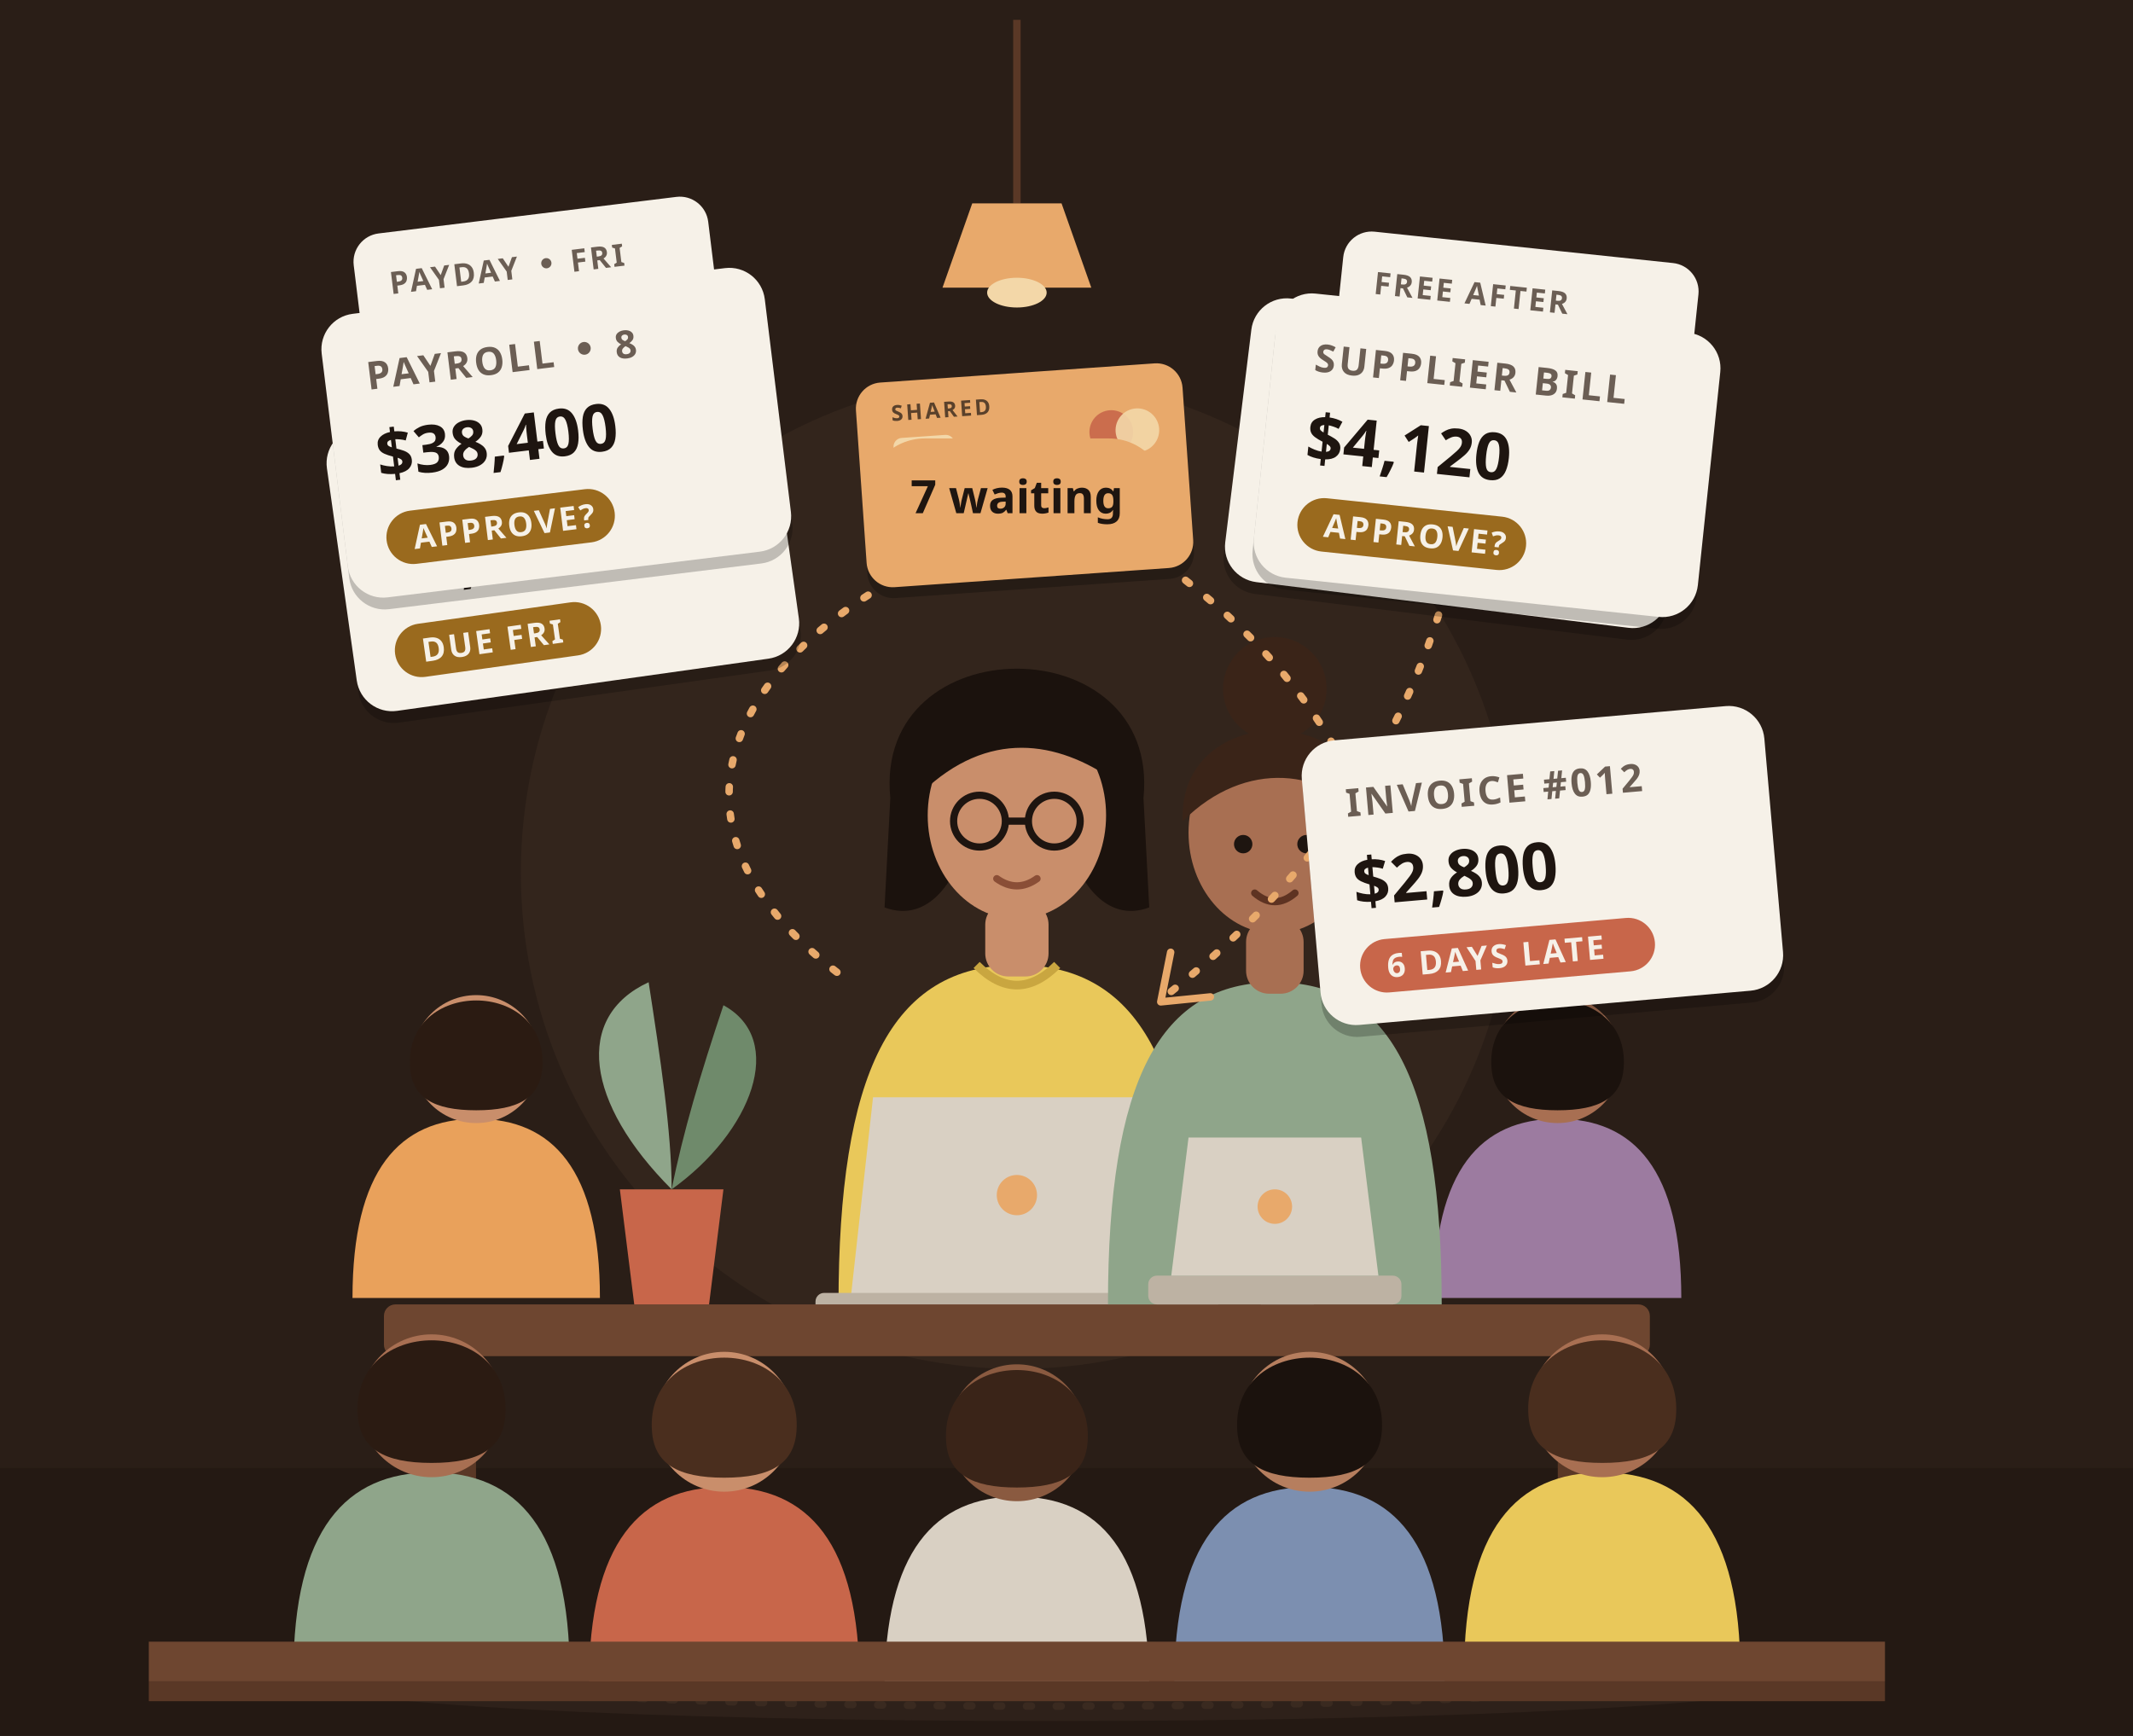
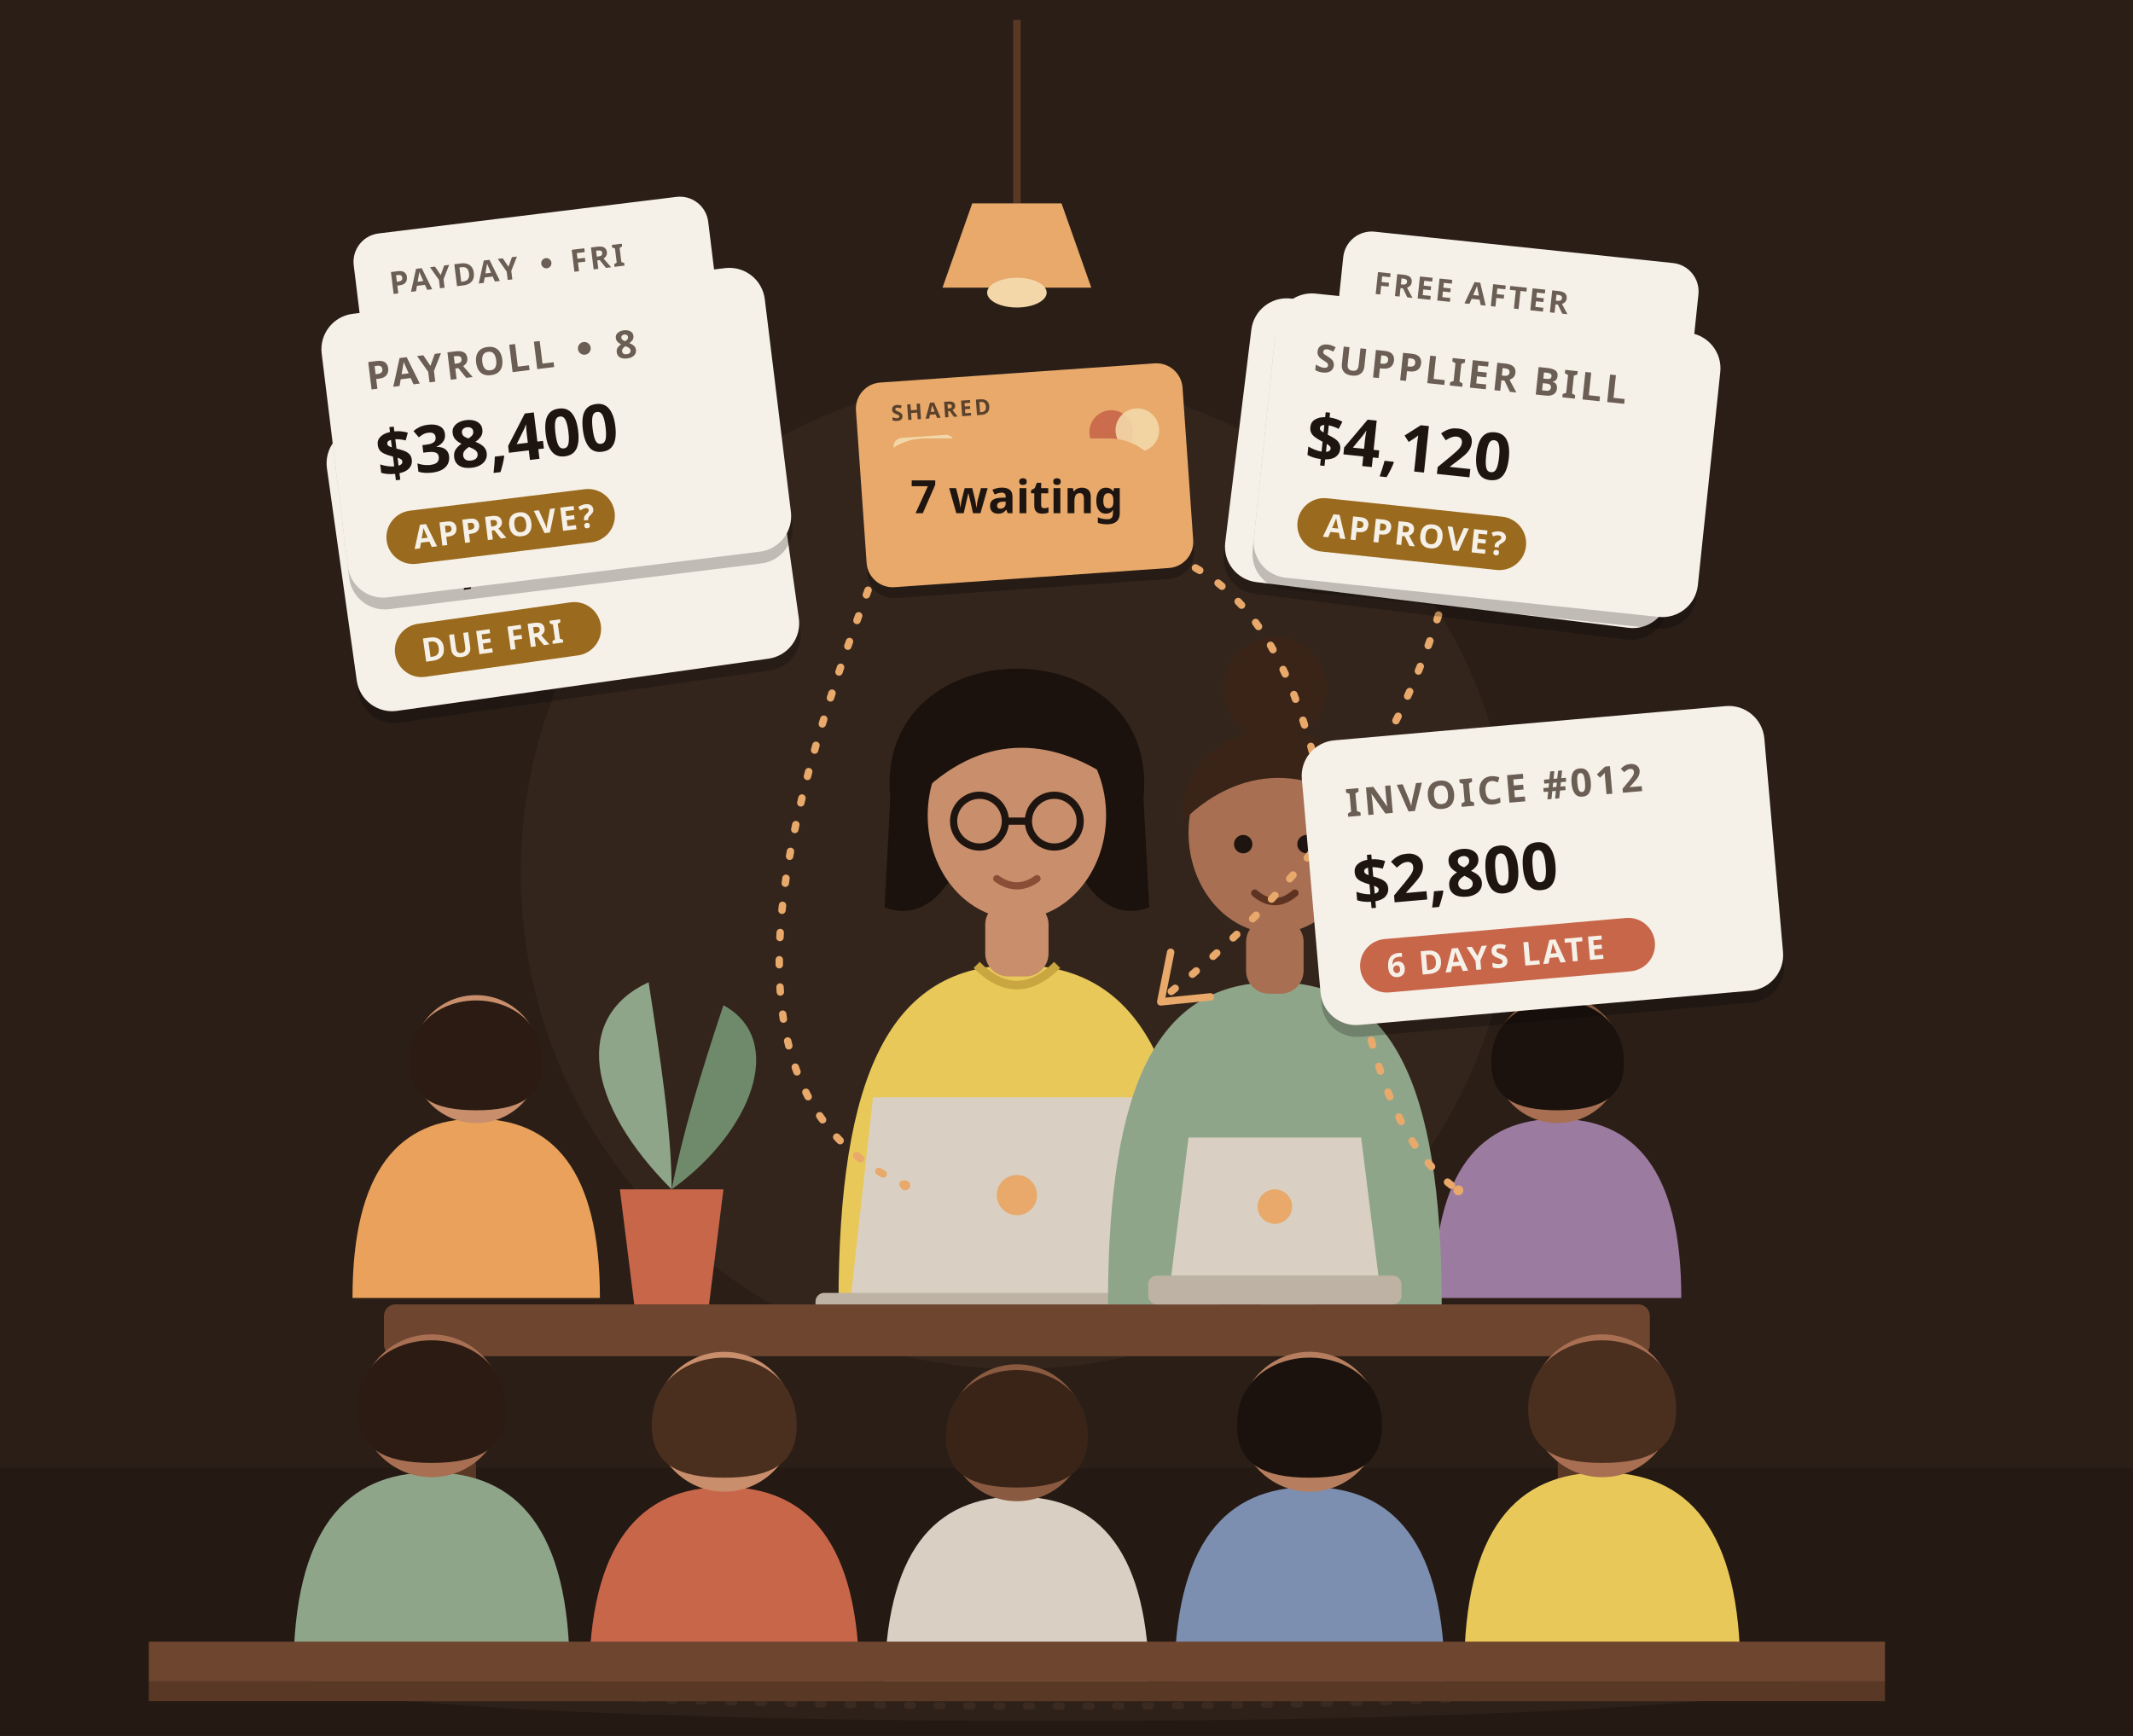
<svg xmlns="http://www.w3.org/2000/svg" viewBox="-110 -72 860 700" width="100%" height="100%" preserveAspectRatio="xMidYMax slice">
  <defs>
    <mask id="cbx-s01-arrow-mask" maskUnits="userSpaceOnUse">
      <rect x="-50" y="-50" width="700" height="740" fill="black" />
      <path data-cbx-layer="s01-arrow-draw" pathLength="1" fill="none" stroke="white" stroke-width="12" stroke-linecap="round" stroke-linejoin="round" d="M470 176 C 450 240, 410 290, 362 328" stroke-dasharray="1" stroke-dashoffset="1" />
    </mask>
  </defs>
  <g data-cbx-layer="glow">
    <rect data-cbx-ink="panel" x="-400" y="-220" width="1600" height="1400" fill="#2A1E17" />
    <rect data-cbx-ink="floor" x="-400" y="520" width="1600" height="520" fill="#241913" />
    <ellipse data-cbx-ink="rug" cx="315" cy="606" rx="300" ry="16" fill="#2E211A" />
    <ellipse data-cbx-ink="rug-ring" cx="315" cy="606" rx="230" ry="10" fill="none" stroke="#3A2A20" stroke-width="3" stroke-dasharray="2 10" stroke-linecap="round" />
    <circle data-cbx-ink="halo" cx="300" cy="280" r="200" fill="#33251C" />
  </g>
  <g data-cbx-layer="s03-sides">
    <g data-cbx-layer="s03-side-l">
      <g transform="translate(82,374) scale(0.86)">
        <path data-cbx-ink="shirt-side-l" d="M-58 90 C-58 30 -36 6 0 6 C36 6 58 30 58 90 Z" fill="#E9A15B" />
        <circle cx="0" cy="-22" r="30" fill="#C98E6B" />
        <path d="M-31 -18 C-34 -60 34 -60 31 -18 C30 -4 20 2 0 2 C-20 2 -30 -4 -31 -18 Z" fill="#2B1B12" />
      </g>
    </g>
    <g data-cbx-layer="s03-side-r">
      <g transform="translate(518,374) scale(0.86)">
        <path data-cbx-ink="shirt-side-r" d="M-58 90 C-58 30 -36 6 0 6 C36 6 58 30 58 90 Z" fill="#9C7BA0" />
        <circle cx="0" cy="-22" r="30" fill="#A86F52" />
        <path d="M-31 -18 C-34 -60 34 -60 31 -18 C30 -4 20 2 0 2 C-20 2 -30 -4 -31 -18 Z" fill="#1B120D" />
      </g>
    </g>
  </g>
  <g data-cbx-layer="floor-shift">
    <g data-cbx-layer="persist">
      <g data-cbx-scale="cast" transform="translate(0,56) translate(300,398) scale(1.16) translate(-300,-398)">
        <g data-cbx-layer="aisha">
          <path data-cbx-ink="shirt-aisha" d="M238 398 C238 318 256 280 300 280 C344 280 362 318 362 398 Z" fill="#E9C85A" />
          <path data-cbx-ink="neck" d="M286 280 Q300 294 314 280" fill="none" stroke="#C9A640" stroke-width="3" />
          <rect x="289" y="258" width="22" height="26" rx="8" fill="#C98E6B" />
          <path d="M256 222 C250 162 350 162 344 222 L346 260 C330 266 322 248 322 248 L278 248 C278 248 270 266 254 260 Z" fill="#1B120D" />
          <ellipse cx="300" cy="228" rx="31" ry="36" fill="#C98E6B" />
          <path d="M267 220 C270 184 320 176 334 216 C314 202 290 198 267 220 Z" fill="#1B120D" />
          <circle cx="287" cy="230" r="9" fill="none" stroke="#1E1510" stroke-width="2.5" />
          <circle cx="313" cy="230" r="9" fill="none" stroke="#1E1510" stroke-width="2.5" />
          <path d="M296 230 H304" stroke="#1E1510" stroke-width="2.5" />
          <path d="M293 250 Q300 255 307 250" fill="none" stroke="#8A4E36" stroke-width="2.5" stroke-linecap="round" />
          <path data-cbx-ink="laptop" d="M242 398 L250 326 H350 L358 398 Z" fill="#D9D0C3" />
          <circle data-cbx-ink="laptop-dot" cx="300" cy="360" r="7" fill="#E8A96B" />
          <rect data-cbx-ink="laptop-base" x="230" y="394" width="140" height="8" rx="3" fill="#BDB2A3" />
        </g>
        <g data-cbx-layer="desk">
          <rect data-cbx-ink="desk" x="80" y="398" width="440" height="18" rx="4" fill="#6E4630" />
          <g data-cbx-layer="desk-legs">
            <rect data-cbx-ink="desk-leg" x="100" y="416" width="12" height="104" fill="#5A3826" />
            <rect data-cbx-ink="desk-leg" x="488" y="416" width="12" height="104" fill="#5A3826" />
          </g>
        </g>
        <g data-cbx-layer="mug">
          <rect data-cbx-ink="mug" x="380" y="364" width="28" height="34" rx="5" fill="#F4EFE6" />
          <path data-cbx-ink="mug-handle" d="M408 372 q14 0 14 10 t-14 10" fill="none" stroke="#F4EFE6" stroke-width="4" />
-           <path data-cbx-layer="steam-a" data-cbx-ink="steam" d="M388 363 q-6 -8 0 -16" fill="none" stroke="rgba(244,239,230,.45)" stroke-width="2.5" stroke-linecap="round" />
-           <path data-cbx-layer="steam-b" data-cbx-ink="steam" d="M398 363 q-6 -8 0 -16" fill="none" stroke="rgba(244,239,230,.45)" stroke-width="2.5" stroke-linecap="round" />
+           <path data-cbx-layer="steam-a" data-cbx-ink="steam" d="M388 363 q-6 -8 0 -16" fill="none" stroke="rgba(244,239,230,.82)" stroke-width="2.5" stroke-linecap="round" />
+           <path data-cbx-layer="steam-b" data-cbx-ink="steam" d="M398 363 q-6 -8 0 -16" fill="none" stroke="rgba(244,239,230,.82)" stroke-width="2.5" stroke-linecap="round" />
        </g>
        <g data-cbx-layer="plant">
          <g transform="translate(40,0)">
            <path data-cbx-ink="pot" d="M122 358 H158 L153 398 H127 Z" fill="#C8664A" />
            <path data-cbx-ink="leaf-a" d="M140 358 C110 328 106 298 132 286 C136 312 140 338 140 358 Z" fill="#8FA58A" />
            <path data-cbx-ink="leaf-b" d="M140 358 C168 338 180 306 158 294 C150 318 144 338 140 358 Z" fill="#6F8A6B" />
          </g>
        </g>
      </g>
    </g>
    <g data-cbx-layer="s02-lina">
      <g data-cbx-scale="lina" transform="translate(0,56) translate(404,398) scale(1.16) translate(-404,-398)">
        <path data-cbx-ink="shirt-lina" d="M346 398 C346 320 364 286 404 286 C444 286 462 320 462 398 Z" fill="#8FA58A" />
        <rect x="394" y="264" width="20" height="26" rx="8" fill="#A86F52" />
        <circle cx="404" cy="184" r="18" fill="#3A2418" />
        <ellipse cx="404" cy="234" rx="30" ry="35" fill="#A86F52" />
        <path d="M372 230 C370 188 438 188 436 230 C422 212 394 208 372 230 Z" fill="#3A2418" />
        <circle cx="393" cy="238" r="3.2" fill="#1E1510" />
        <circle cx="415" cy="238" r="3.2" fill="#1E1510" />
        <path d="M397 255 Q404 261 411 255" fill="none" stroke="#5E3322" stroke-width="2.5" stroke-linecap="round" />
        <g transform="translate(404,398)">
          <rect data-cbx-ink="laptop-base" x="-44" y="-10" width="88" height="10" rx="3" fill="#BDB2A3" />
          <path data-cbx-ink="laptop" d="M-36 -10 L-30 -58 H30 L36 -10 Z" fill="#D9D0C3" />
          <circle data-cbx-ink="laptop-dot" cx="0" cy="-34" r="6" fill="#E8A96B" />
        </g>
      </g>
    </g>
    <g data-cbx-layer="s01-arrow">
      <path data-cbx-ink="arrow" mask="url(#cbx-s01-arrow-mask)" d="M470 176 C 450 240, 410 290, 362 328" fill="none" stroke="#E8A96B" stroke-width="3" stroke-dasharray="2 9" stroke-linecap="round" />
      <path data-cbx-layer="s01-arrow-head" data-cbx-ink="arrow" d="M362 312 L358 332 L378 330" fill="none" stroke="#E8A96B" stroke-width="3" stroke-linecap="round" stroke-linejoin="round" />
    </g>
-     <g data-cbx-layer="s02-arrows">
-       <path data-cbx-connector="aisha" data-cbx-ink="arrow" d="M240 168 C 175 210, 160 270, 230 322" fill="none" stroke="#E8A96B" stroke-width="3" stroke-dasharray="2 9" stroke-linecap="round" />
-       <path data-cbx-connector="lina" data-cbx-ink="arrow" d="M368 162 C 430 210, 455 270, 452 328" fill="none" stroke="#E8A96B" stroke-width="3" stroke-dasharray="2 9" stroke-linecap="round" />
-     </g>
+   </g>
+   <g data-cbx-layer="s02-arrows">
+     <path data-cbx-connector="aisha" data-cbx-ink="arrow" d="M240 166 C 205 260, 175 370, 255 406" fill="none" stroke="#E8A96B" stroke-width="3" stroke-dasharray="2 9" stroke-linecap="round" />
+     <circle data-cbx-ink="arrow-dot" cx="255" cy="406" r="2" fill="#E8A96B" />
+     <path data-cbx-connector="lina" data-cbx-ink="arrow" d="M372 157 C 448 200, 415 365, 478 408" fill="none" stroke="#E8A96B" stroke-width="3" stroke-dasharray="2 9" stroke-linecap="round" />
+     <circle data-cbx-ink="arrow-dot" cx="478" cy="408" r="2" fill="#E8A96B" />
  </g>
  <g data-cbx-layer="s01">
    <g data-cbx-layer="s01-inv-015">
      <g data-cbx-idle="card">
        <g transform="translate(36,110) rotate(-8) translate(75,48) scale(1.2) translate(-75,-48)">
          <rect x="0" y="4" width="150" height="96" rx="12" fill="#000" opacity=".22" />
          <rect data-cbx-ink="card" width="150" height="96" rx="12" fill="#F6F1E8" />
          <text x="14" y="26" font-family="Outfit, sans-serif" font-size="13" font-weight="600" fill="#6B5E54" data-cbx-ink="card-label" letter-spacing="1">INVOICE #015</text>
          <text data-cbx-ink="card-amt" x="14" y="56" font-family="Outfit, sans-serif" font-size="22" font-weight="600" fill="#1E1510">$1,650</text>
          <rect x="14" y="68" width="69.8" height="18" rx="9" fill="#9A6A1E" data-cbx-ink="tag-due" />
          <text x="23" y="81" font-family="Outfit, sans-serif" font-size="11" font-weight="700" fill="#F6F1E8" data-cbx-ink="tag-ink" letter-spacing=".8">DUE FRI</text>
        </g>
      </g>
    </g>
    <g data-cbx-layer="s01-inv-014">
      <g data-cbx-idle="card">
        <g transform="translate(410,58) rotate(7) translate(75,48) scale(1.2) translate(-75,-48)">
          <rect x="0" y="4" width="150" height="96" rx="12" fill="#000" opacity=".22" />
          <rect data-cbx-ink="card" width="150" height="96" rx="12" fill="#F6F1E8" />
          <text x="14" y="26" font-family="Outfit, sans-serif" font-size="13" font-weight="600" fill="#6B5E54" data-cbx-ink="card-label" letter-spacing="1">INVOICE #014</text>
          <text data-cbx-ink="card-amt" x="14" y="56" font-family="Outfit, sans-serif" font-size="22" font-weight="600" fill="#1E1510">$2,400</text>
          <rect x="14" y="68" width="47.6" height="18" rx="9" fill="#3E7A36" data-cbx-ink="tag-paid" />
          <text x="23" y="81" font-family="Outfit, sans-serif" font-size="11" font-weight="700" fill="#F6F1E8" data-cbx-ink="tag-ink" letter-spacing=".8">PAID</text>
        </g>
      </g>
    </g>
    <g data-cbx-layer="s01-inv-012">
      <g data-cbx-idle="card">
        <g transform="translate(430,236) rotate(-5) translate(78,48) scale(1.2) translate(-78,-48)">
          <rect x="0" y="4" width="156" height="96" rx="12" fill="#000" opacity=".22" />
          <rect data-cbx-ink="card" width="156" height="96" rx="12" fill="#F6F1E8" />
          <text x="14" y="26" font-family="Outfit, sans-serif" font-size="13" font-weight="600" fill="#6B5E54" data-cbx-ink="card-label" letter-spacing="1">INVOICE #012</text>
          <text data-cbx-ink="card-amt" x="14" y="56" font-family="Outfit, sans-serif" font-size="22" font-weight="600" fill="#1E1510">$2,800</text>
          <g data-cbx-layer="s01-late">
            <rect data-cbx-ink="tag-late" x="14" y="68" width="99.4" height="18" rx="9" fill="#C8664A" />
            <text x="23" y="81" font-family="Outfit, sans-serif" font-size="11" font-weight="700" fill="#F6F1E8" data-cbx-ink="tag-ink" letter-spacing=".8">6 DAYS LATE</text>
          </g>
        </g>
      </g>
    </g>
  </g>
  <g data-cbx-layer="s02">
    <g data-cbx-layer="s02-card-shared">
      <g data-cbx-idle="card">
        <g transform="translate(225,78) rotate(-4) translate(75,47) scale(0.88) translate(-75,-47)">
          <rect x="0" y="5" width="150" height="94" rx="12" fill="#000" opacity=".25" />
          <rect width="150" height="94" rx="12" fill="#E8A96B" data-cbx-ink="card-cyan" />
          <rect data-cbx-ink="chip" x="16" y="26" width="28" height="20" rx="4" fill="#F3D7A8" />
          <circle cx="24" cy="69" r="2.4" fill="#1E1510" />
          <circle cx="34" cy="69" r="2.4" fill="#1E1510" />
          <circle cx="44" cy="69" r="2.4" fill="#1E1510" />
          <circle cx="54" cy="69" r="2.4" fill="#1E1510" />
          <text x="66" y="74" font-family="Outfit, sans-serif" font-size="13" font-weight="600" fill="#1E1510" letter-spacing="1.1">4821</text>
          <circle data-cbx-ink="chip-hot" cx="116" cy="30" r="10" fill="#C8664A" opacity=".9" />
          <circle data-cbx-ink="chip-cool" cx="128" cy="30" r="10" fill="#F3D7A8" opacity=".9" />
          <text x="16" y="18" font-family="Outfit, sans-serif" font-size="10" font-weight="700" fill="#1E1510" letter-spacing="1.2" opacity=".7">SHARED</text>
        </g>
      </g>
    </g>
    <g data-cbx-layer="s02-card-payday">
      <g data-cbx-idle="card">
        <g transform="translate(28,22) rotate(-7) translate(75,48) scale(0.96) translate(-75,-48)">
          <rect x="0" y="4" width="150" height="96" rx="12" fill="#000" opacity=".22" />
          <rect data-cbx-ink="card" width="150" height="96" rx="12" fill="#F6F1E8" />
          <text x="14" y="26" font-family="Outfit, sans-serif" font-size="13" font-weight="600" fill="#6B5E54" data-cbx-ink="card-label" letter-spacing="1">PAYDAY</text>
          <circle data-cbx-ink="card-label" cx="80.4" cy="21" r="2.15" fill="#6B5E54" />
          <text x="90.5" y="26" font-family="Outfit, sans-serif" font-size="13" font-weight="600" fill="#6B5E54" data-cbx-ink="card-label" letter-spacing="1">FRI</text>
          <text data-cbx-ink="card-amt" x="14" y="56" font-family="Outfit, sans-serif" font-size="22" font-weight="600" fill="#1E1510">$3,200</text>
          <rect x="14" y="68" width="62.4" height="18" rx="9" fill="#9A6A1E" data-cbx-ink="tag-due" />
          <text x="23" y="81" font-family="Outfit, sans-serif" font-size="11" font-weight="700" fill="#F6F1E8" data-cbx-ink="tag-ink" letter-spacing=".8">SALARY</text>
        </g>
      </g>
    </g>
    <g data-cbx-layer="s02-card-free">
      <g data-cbx-idle="card">
        <g transform="translate(430,18) rotate(6) translate(75,48) scale(0.96) translate(-75,-48)">
          <rect x="0" y="4" width="150" height="96" rx="12" fill="#000" opacity=".22" />
          <rect data-cbx-ink="card" width="150" height="96" rx="12" fill="#F6F1E8" />
          <text x="14" y="26" font-family="Outfit, sans-serif" font-size="13" font-weight="600" fill="#6B5E54" data-cbx-ink="card-label" letter-spacing="1">FREE AFTER</text>
          <text data-cbx-ink="card-amt" x="14" y="56" font-family="Outfit, sans-serif" font-size="22" font-weight="600" fill="#1E1510">$7,130</text>
          <rect x="14" y="68" width="47.6" height="18" rx="9" fill="#3E7A36" data-cbx-ink="tag-paid" />
          <text x="23" y="81" font-family="Outfit, sans-serif" font-size="11" font-weight="700" fill="#F6F1E8" data-cbx-ink="tag-ink" letter-spacing=".8">SAFE</text>
        </g>
      </g>
    </g>
  </g>
  <g data-cbx-layer="s03-row">
    <g transform="translate(64,516) scale(0.96)">
      <path data-cbx-ink="row-1" d="M-58 90 C-58 30 -36 6 0 6 C36 6 58 30 58 90 Z" fill="#8FA58A" />
      <circle cx="0" cy="-22" r="30" fill="#A86F52" />
      <path d="M-31 -18 C-34 -60 34 -60 31 -18 C30 -4 20 2 0 2 C-20 2 -30 -4 -31 -18 Z" fill="#2B1B12" />
    </g>
    <g transform="translate(182,522) scale(0.94)">
      <path data-cbx-ink="row-2" d="M-58 90 C-58 30 -36 6 0 6 C36 6 58 30 58 90 Z" fill="#C8664A" />
      <circle cx="0" cy="-22" r="30" fill="#C98E6B" />
      <path d="M-31 -18 C-34 -60 34 -60 31 -18 C30 -4 20 2 0 2 C-20 2 -30 -4 -31 -18 Z" fill="#4A2E1E" />
    </g>
    <g transform="translate(300,526) scale(0.92)">
      <path data-cbx-ink="row-3" d="M-58 90 C-58 30 -36 6 0 6 C36 6 58 30 58 90 Z" fill="#D9D0C3" />
      <circle cx="0" cy="-22" r="30" fill="#8A5A40" />
      <path d="M-31 -18 C-34 -60 34 -60 31 -18 C30 -4 20 2 0 2 C-20 2 -30 -4 -31 -18 Z" fill="#3A2418" />
    </g>
    <g transform="translate(418,522) scale(0.94)">
      <path data-cbx-ink="row-4" d="M-58 90 C-58 30 -36 6 0 6 C36 6 58 30 58 90 Z" fill="#7C8FB0" />
      <circle cx="0" cy="-22" r="30" fill="#B67E5E" />
      <path d="M-31 -18 C-34 -60 34 -60 31 -18 C30 -4 20 2 0 2 C-20 2 -30 -4 -31 -18 Z" fill="#1B120D" />
    </g>
    <g transform="translate(536,516) scale(0.96)">
      <path data-cbx-ink="row-5" d="M-58 90 C-58 30 -36 6 0 6 C36 6 58 30 58 90 Z" fill="#E9C85A" />
      <circle cx="0" cy="-22" r="30" fill="#A86F52" />
      <path d="M-31 -18 C-34 -60 34 -60 31 -18 C30 -4 20 2 0 2 C-20 2 -30 -4 -31 -18 Z" fill="#4A2E1E" />
    </g>
  </g>
  <g data-cbx-layer="s03-bench">
    <rect data-cbx-ink="bench" x="-50" y="590" width="700" height="16" fill="#6E4630" />
    <rect data-cbx-ink="bench-edge" x="-50" y="606" width="700" height="8" fill="#5A3826" />
  </g>
  <g data-cbx-layer="lamp">
    <g data-cbx-idle="lamp">
      <path d="M300 -64 V10" stroke="#5A3826" stroke-width="3" data-cbx-ink="lamp-cord" />
      <path d="M270 44 L282 10 H318 L330 44 Z" fill="#E8A96B" data-cbx-ink="lamp-shade" />
      <ellipse cx="300" cy="46" rx="12" ry="6" fill="#F3D7A8" data-cbx-ink="lamp-bulb" />
    </g>
  </g>
  <g data-cbx-layer="s03">
    <g data-cbx-layer="s03-card-payroll">
      <g data-cbx-idle="card">
        <g transform="translate(34,64) rotate(-7) translate(75,48) scale(1.2) translate(-75,-48)">
          <rect x="0" y="4" width="150" height="96" rx="12" fill="#000" opacity=".22" />
          <rect data-cbx-ink="card" width="150" height="96" rx="12" fill="#F6F1E8" />
          <text x="14" y="26" font-family="Outfit, sans-serif" font-size="13" font-weight="600" fill="#6B5E54" data-cbx-ink="card-label" letter-spacing="1">PAYROLL</text>
          <circle data-cbx-ink="card-label" cx="87.8" cy="21" r="2.15" fill="#6B5E54" />
          <text x="98" y="26" font-family="Outfit, sans-serif" font-size="13" font-weight="600" fill="#6B5E54" data-cbx-ink="card-label" letter-spacing="1">8</text>
          <text data-cbx-ink="card-amt" x="14" y="56" font-family="Outfit, sans-serif" font-size="22" font-weight="600" fill="#1E1510">$38,400</text>
          <rect x="14" y="68" width="77.2" height="18" rx="9" fill="#9A6A1E" data-cbx-ink="tag-due" />
          <text x="23" y="81" font-family="Outfit, sans-serif" font-size="11" font-weight="700" fill="#F6F1E8" data-cbx-ink="tag-ink" letter-spacing=".8">APPROVE?</text>
        </g>
      </g>
    </g>
    <g data-cbx-layer="s03-card-supplier">
      <g data-cbx-idle="card">
        <g transform="translate(420,56) rotate(6) translate(75,48) scale(1.2) translate(-75,-48)">
          <rect x="0" y="4" width="150" height="96" rx="12" fill="#000" opacity=".22" />
          <rect data-cbx-ink="card" width="150" height="96" rx="12" fill="#F6F1E8" />
          <text x="14" y="26" font-family="Outfit, sans-serif" font-size="13" font-weight="600" fill="#6B5E54" data-cbx-ink="card-label" letter-spacing="1">SUPPLIER BILL</text>
          <text data-cbx-ink="card-amt" x="14" y="56" font-family="Outfit, sans-serif" font-size="22" font-weight="600" fill="#1E1510">$4,120</text>
          <rect x="14" y="68" width="77.2" height="18" rx="9" fill="#9A6A1E" data-cbx-ink="tag-due" />
          <text x="23" y="81" font-family="Outfit, sans-serif" font-size="11" font-weight="700" fill="#F6F1E8" data-cbx-ink="tag-ink" letter-spacing=".8">APPROVE?</text>
        </g>
      </g>
    </g>
    <g data-cbx-layer="s03-pill">
      <g transform="translate(248,108) translate(52,20) scale(1.16) translate(-52,-20)">
        <rect data-cbx-ink="pill" width="104" height="40" rx="20" fill="#E8A96B" />
        <text x="52.0" y="26" text-anchor="middle" font-family="Outfit, sans-serif" font-size="16" font-weight="700" fill="#1E1510">7 waiting</text>
      </g>
    </g>
  </g>
</svg>
